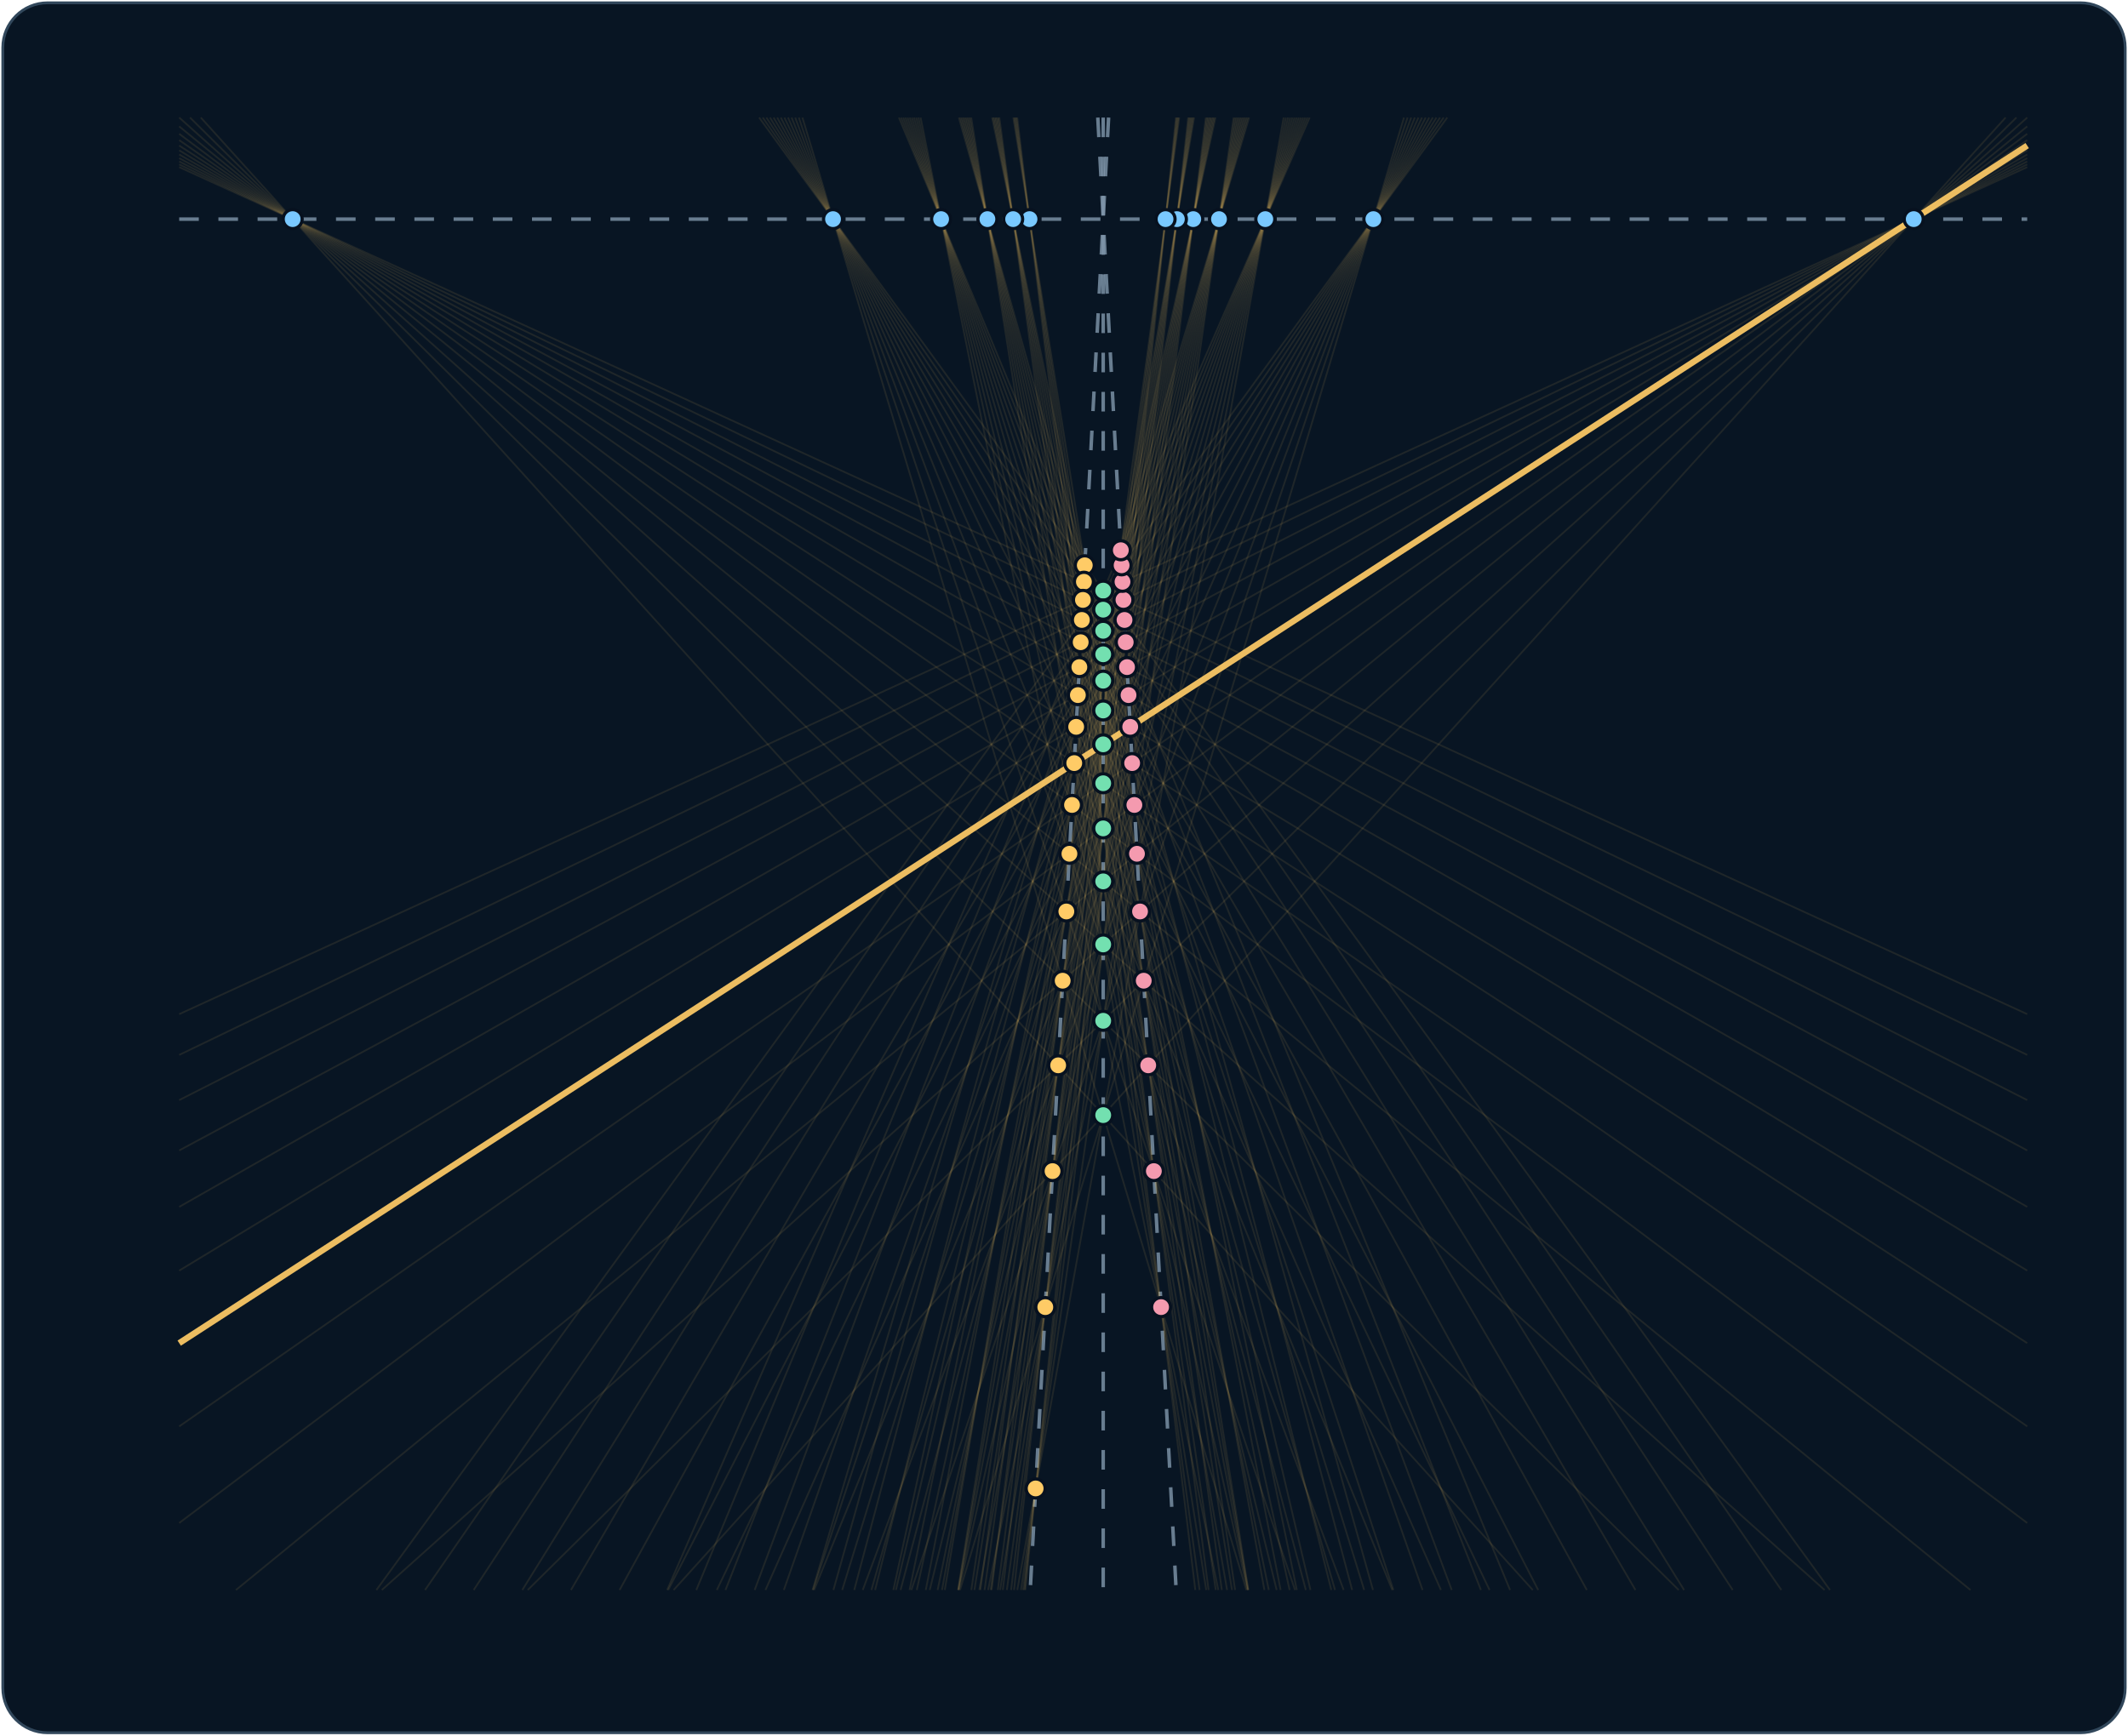
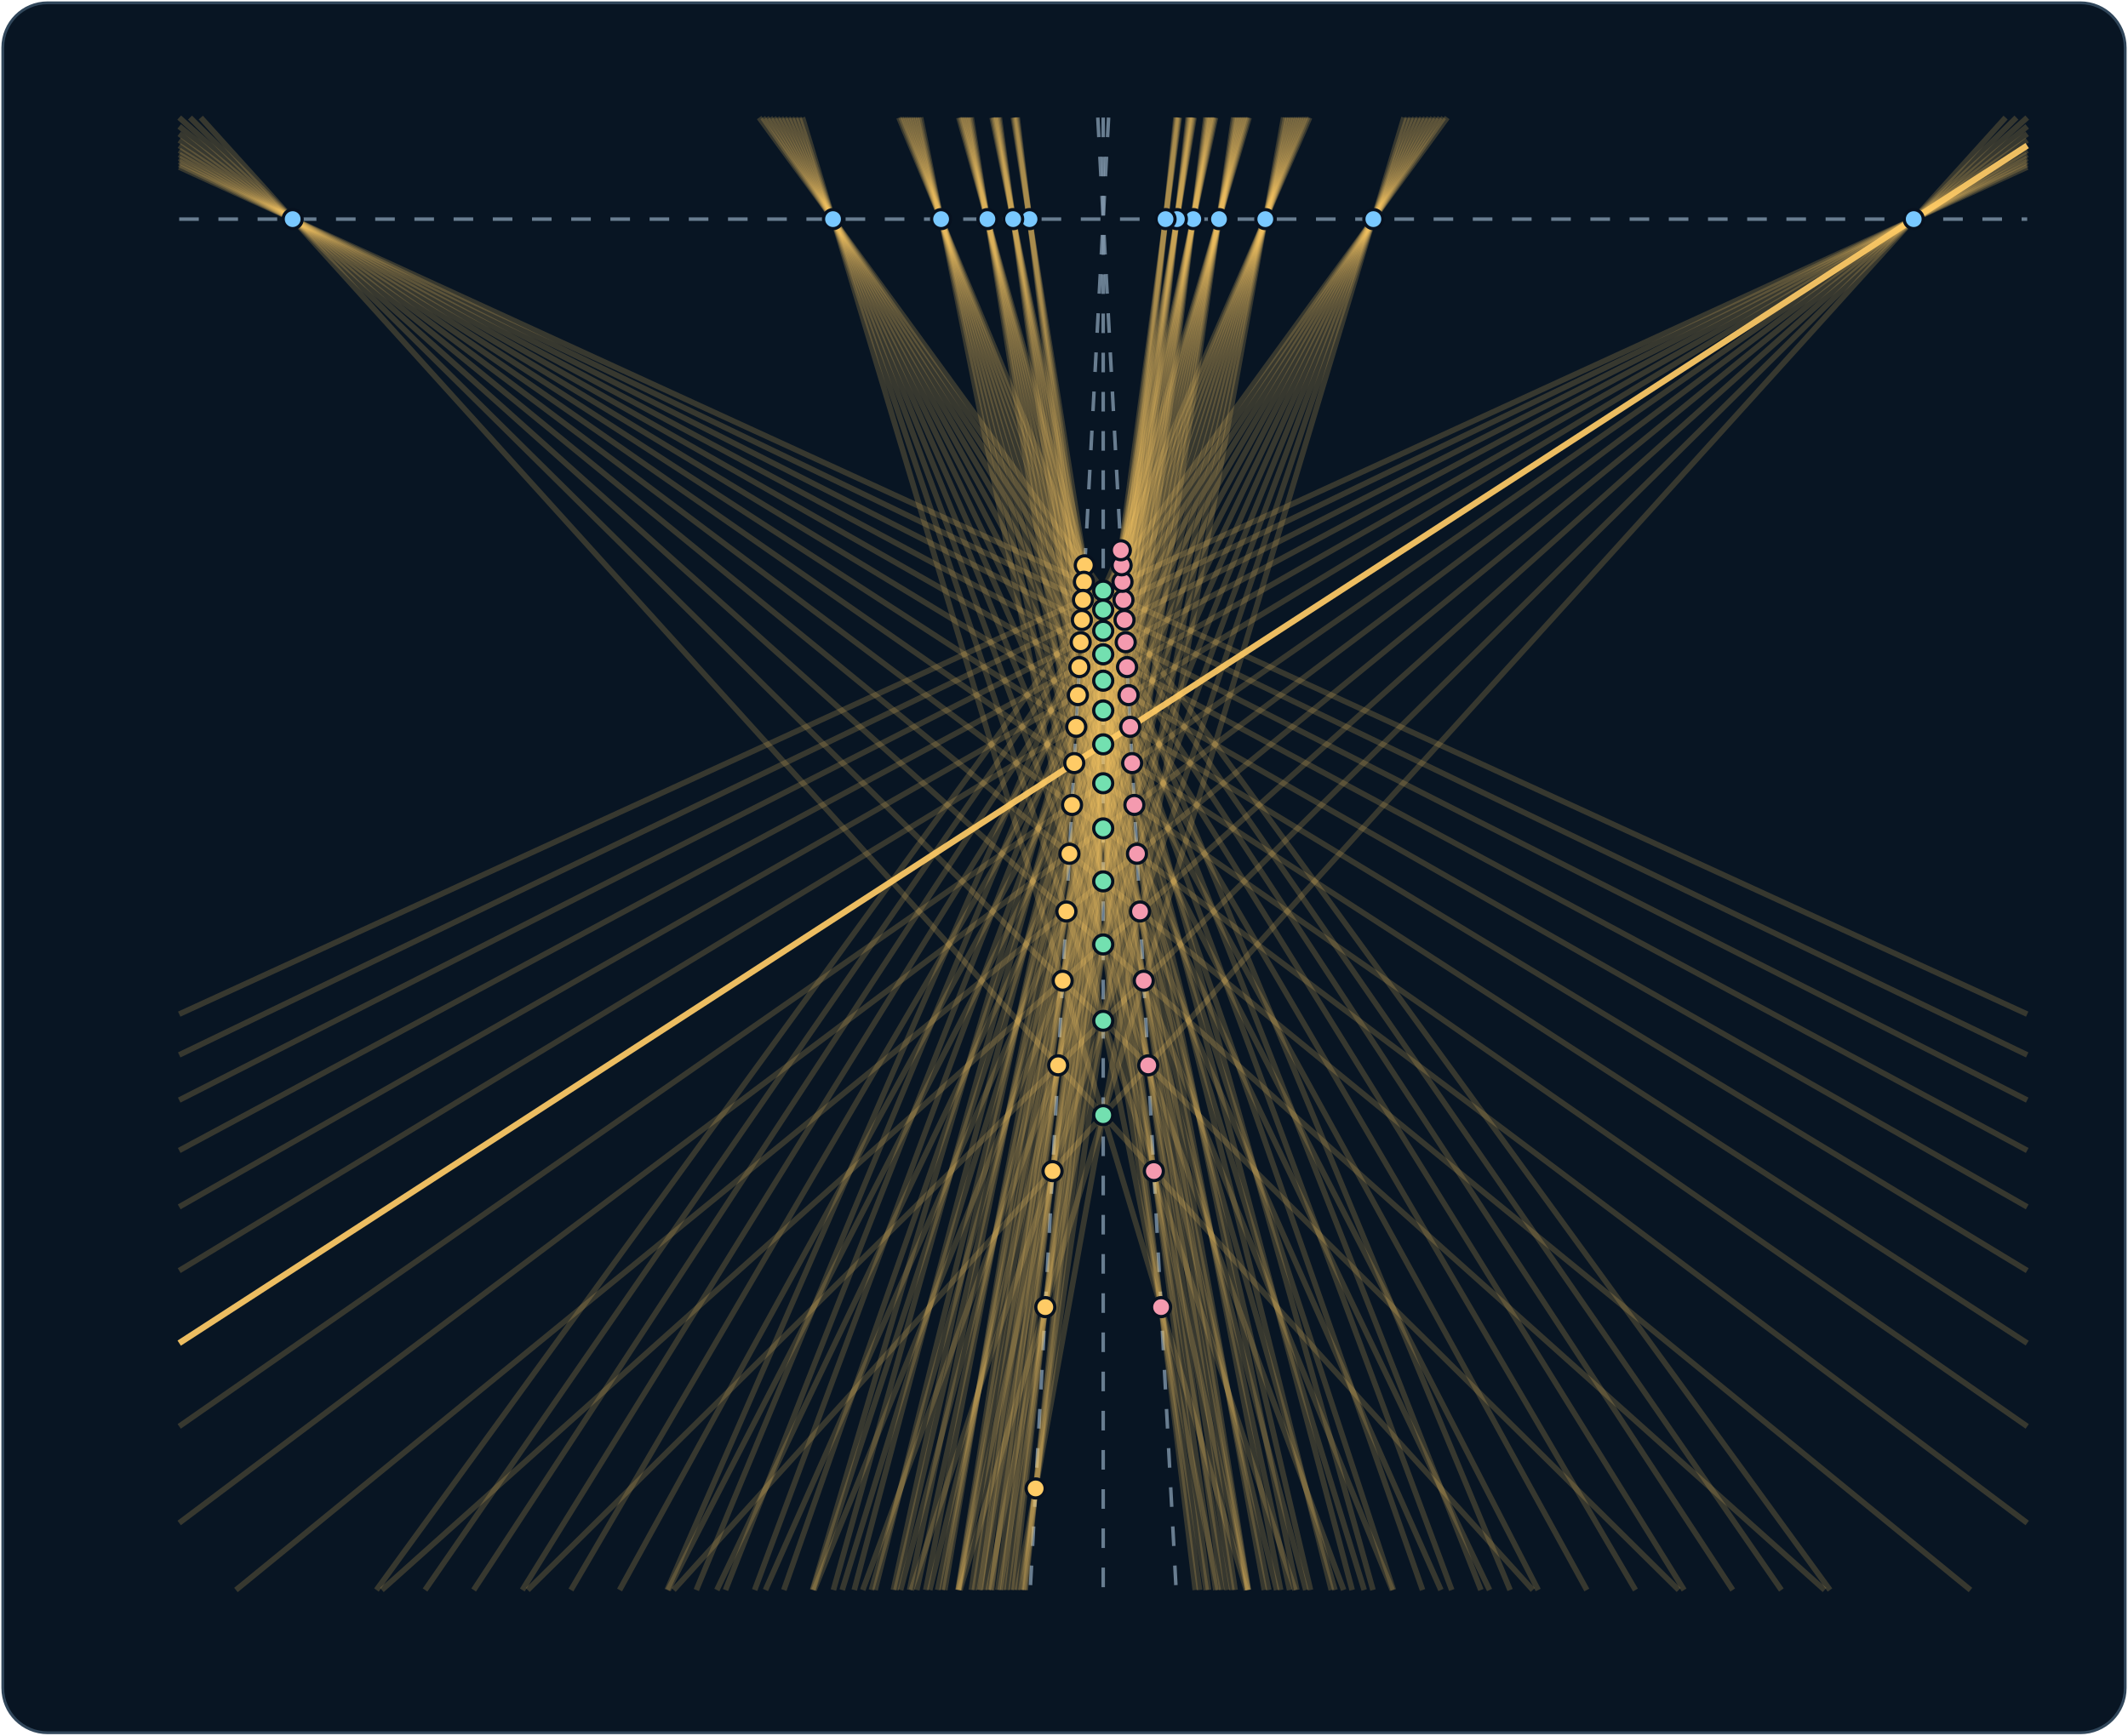
<svg xmlns="http://www.w3.org/2000/svg" viewBox="0 0 760 620" role="img" aria-labelledby="title desc">
  <style>
    .frame { fill: #081523; stroke: #31475b; stroke-width: 1; }
    .support { fill: none; stroke: #7e94a8; stroke-width: 1.25; stroke-dasharray: 7 7; stroke-opacity: .82; }
-     .four-line { fill: none; stroke: #ffcb66; stroke-width: .62; stroke-opacity: .095; }
+     .four-line { fill: none; stroke: #ffcb66; stroke-width: 2.0; stroke-opacity: .195; }
    .four-line.highlighted { stroke-width: 2.2; stroke-opacity: .92; }
    .point { stroke: #07111f; stroke-width: 1.15; }
    .family-a { fill: #79c8ff; } .family-b { fill: #73e0b0; }
    .family-c { fill: #ffcb66; } .family-d { fill: #f49aaf; }
  </style>
  <rect class="frame" x="1" y="1" width="758" height="618" rx="16" />
  <g class="support">
    <path d="M64 78.276L724 78.276" />
    <path d="M394 42L394 568" />
    <path d="M395.93 42L367.947 568" />
    <path d="M392.07 42L420.053 568" />
  </g>
  <g>
    <path class="four-line" d="M361.895 42L445.842 568" />
    <path class="four-line" d="M362.246 42L441.105 568" />
    <path class="four-line" d="M362.596 42L436.368 568" />
    <path class="four-line" d="M362.947 42L431.632 568" />
    <path class="four-line" d="M363.298 42L426.895 568" />
    <path class="four-line" d="M354.331 42L463.152 568" />
    <path class="four-line" d="M354.76 42L457.363 568" />
    <path class="four-line" d="M355.189 42L451.573 568" />
    <path class="four-line" d="M355.618 42L445.784 568" />
    <path class="four-line" d="M356.047 42L439.994 568" />
    <path class="four-line" d="M356.476 42L434.205 568" />
    <path class="four-line" d="M356.904 42L428.415 568" />
    <path class="four-line" d="M342.446 42L490.353 568" />
    <path class="four-line" d="M342.997 42L482.91 568" />
    <path class="four-line" d="M343.549 42L475.466 568" />
    <path class="four-line" d="M344.1 42L468.023 568" />
    <path class="four-line" d="M344.652 42L460.579 568" />
    <path class="four-line" d="M345.203 42L453.135 568" />
    <path class="four-line" d="M345.754 42L445.692 568" />
    <path class="four-line" d="M346.306 42L438.248 568" />
    <path class="four-line" d="M346.857 42L430.805 568" />
    <path class="four-line" d="M321.053 42L539.316 568" />
    <path class="four-line" d="M321.825 42L528.895 568" />
    <path class="four-line" d="M322.596 42L518.474 568" />
    <path class="four-line" d="M323.368 42L508.053 568" />
    <path class="four-line" d="M324.14 42L497.632 568" />
    <path class="four-line" d="M324.912 42L487.211 568" />
    <path class="four-line" d="M325.684 42L476.789 568" />
    <path class="four-line" d="M326.456 42L466.368 568" />
    <path class="four-line" d="M327.228 42L455.947 568" />
    <path class="four-line" d="M328 42L445.526 568" />
    <path class="four-line" d="M328.772 42L435.105 568" />
    <path class="four-line" d="M271.135 42L653.561 568" />
    <path class="four-line" d="M272.421 42L636.193 568" />
    <path class="four-line" d="M273.708 42L618.825 568" />
    <path class="four-line" d="M274.994 42L601.456 568" />
    <path class="four-line" d="M276.281 42L584.088 568" />
    <path class="four-line" d="M277.567 42L566.719 568" />
    <path class="four-line" d="M278.854 42L549.351 568" />
    <path class="four-line" d="M280.14 42L531.982 568" />
    <path class="four-line" d="M281.427 42L514.614 568" />
    <path class="four-line" d="M282.713 42L497.246 568" />
    <path class="four-line" d="M284 42L479.877 568" />
    <path class="four-line" d="M285.287 42L462.509 568" />
    <path class="four-line" d="M286.573 42L445.14 568" />
    <path class="four-line" d="M64 59.696L724 362.289" />
    <path class="four-line" d="M64 58.743L724 376.854" />
    <path class="four-line" d="M64 57.687L724 392.993" />
    <path class="four-line" d="M64 56.51L724 410.977" />
    <path class="four-line" d="M64 55.191L724 431.141" />
    <path class="four-line" d="M64 53.702L724 453.907" />
    <path class="four-line" d="M64 52.007L724 479.812" />
    <path class="four-line" d="M64 50.061L724 509.556" />
    <path class="four-line" d="M64 47.804L724 544.058" />
    <path class="four-line" d="M64 45.154L703.737 568" />
    <path class="four-line" d="M64 42L651.632 568" />
    <path class="four-line" d="M67.86 42L599.526 568" />
    <path class="four-line" d="M71.719 42L547.421 568" />
    <path class="four-line" d="M64 362.289L724 59.696" />
    <path class="four-line" d="M64 376.854L724 58.743" />
    <path class="four-line" d="M64 392.993L724 57.687" />
    <path class="four-line" d="M64 410.977L724 56.51" />
    <path class="four-line" d="M64 431.141L724 55.191" />
    <path class="four-line" d="M64 453.907L724 53.702" />
    <path class="four-line highlighted" d="M64 479.812L724 52.007" />
    <path class="four-line" d="M64 509.556L724 50.061" />
    <path class="four-line" d="M64 544.058L724 47.804" />
    <path class="four-line" d="M724 45.154L84.263 568" />
    <path class="four-line" d="M724 42L136.368 568" />
    <path class="four-line" d="M720.14 42L188.474 568" />
    <path class="four-line" d="M716.281 42L240.579 568" />
    <path class="four-line" d="M516.865 42L134.439 568" />
    <path class="four-line" d="M515.579 42L151.807 568" />
    <path class="four-line" d="M514.292 42L169.175 568" />
    <path class="four-line" d="M513.006 42L186.544 568" />
    <path class="four-line" d="M511.719 42L203.912 568" />
    <path class="four-line" d="M510.433 42L221.281 568" />
    <path class="four-line" d="M509.146 42L238.649 568" />
    <path class="four-line" d="M507.86 42L256.018 568" />
    <path class="four-line" d="M506.573 42L273.386 568" />
    <path class="four-line" d="M505.287 42L290.754 568" />
    <path class="four-line" d="M504 42L308.123 568" />
    <path class="four-line" d="M502.713 42L325.491 568" />
    <path class="four-line" d="M501.427 42L342.86 568" />
    <path class="four-line" d="M467.719 42L238.263 568" />
    <path class="four-line" d="M466.947 42L248.684 568" />
    <path class="four-line" d="M466.175 42L259.105 568" />
    <path class="four-line" d="M465.404 42L269.526 568" />
    <path class="four-line" d="M464.632 42L279.947 568" />
    <path class="four-line" d="M463.86 42L290.368 568" />
    <path class="four-line" d="M463.088 42L300.789 568" />
    <path class="four-line" d="M462.316 42L311.211 568" />
    <path class="four-line" d="M461.544 42L321.632 568" />
    <path class="four-line" d="M460.772 42L332.053 568" />
    <path class="four-line" d="M460 42L342.474 568" />
    <path class="four-line" d="M459.228 42L352.895 568" />
    <path class="four-line" d="M458.456 42L363.316 568" />
    <path class="four-line" d="M446.105 42L290.203 568" />
    <path class="four-line" d="M445.554 42L297.647 568" />
    <path class="four-line" d="M445.003 42L305.09 568" />
    <path class="four-line" d="M444.451 42L312.534 568" />
    <path class="four-line" d="M443.9 42L319.977 568" />
    <path class="four-line" d="M443.348 42L327.421 568" />
    <path class="four-line" d="M442.797 42L334.865 568" />
    <path class="four-line" d="M442.246 42L342.308 568" />
    <path class="four-line" d="M441.694 42L349.752 568" />
    <path class="four-line" d="M441.143 42L357.195 568" />
    <path class="four-line" d="M440.591 42L364.639 568" />
    <path class="four-line" d="M434.097 42L319.058 568" />
    <path class="four-line" d="M433.669 42L324.848 568" />
    <path class="four-line" d="M433.24 42L330.637 568" />
    <path class="four-line" d="M432.811 42L336.427 568" />
    <path class="four-line" d="M432.382 42L342.216 568" />
    <path class="four-line" d="M431.953 42L348.006 568" />
    <path class="four-line" d="M431.524 42L353.795 568" />
    <path class="four-line" d="M431.096 42L359.585 568" />
    <path class="four-line" d="M430.667 42L365.374 568" />
    <path class="four-line" d="M426.456 42L337.421 568" />
    <path class="four-line" d="M426.105 42L342.158 568" />
    <path class="four-line" d="M425.754 42L346.895 568" />
    <path class="four-line" d="M425.404 42L351.632 568" />
    <path class="four-line" d="M425.053 42L356.368 568" />
    <path class="four-line" d="M424.702 42L361.105 568" />
    <path class="four-line" d="M424.351 42L365.842 568" />
    <path class="four-line" d="M421.166 42L350.134 568" />
    <path class="four-line" d="M420.869 42L354.142 568" />
    <path class="four-line" d="M420.572 42L358.15 568" />
    <path class="four-line" d="M420.275 42L362.158 568" />
    <path class="four-line" d="M419.978 42L366.166 568" />
  </g>
  <g>
    <circle class="point family-a" cx="367.684" cy="78.276" r="3.4" />
    <circle class="point family-a" cx="361.836" cy="78.276" r="3.4" />
    <circle class="point family-a" cx="352.647" cy="78.276" r="3.4" />
    <circle class="point family-a" cx="336.105" cy="78.276" r="3.4" />
    <circle class="point family-a" cx="297.509" cy="78.276" r="3.4" />
    <circle class="point family-a" cx="104.526" cy="78.276" r="3.4" />
    <circle class="point family-a" cx="683.474" cy="78.276" r="3.4" />
    <circle class="point family-a" cx="490.491" cy="78.276" r="3.4" />
    <circle class="point family-a" cx="451.895" cy="78.276" r="3.4" />
    <circle class="point family-a" cx="435.353" cy="78.276" r="3.4" />
    <circle class="point family-a" cx="426.164" cy="78.276" r="3.4" />
    <circle class="point family-a" cx="420.316" cy="78.276" r="3.4" />
    <circle class="point family-a" cx="416.267" cy="78.276" r="3.4" />
    <circle class="point family-b" cx="394" cy="210.992" r="3.4" />
    <circle class="point family-b" cx="394" cy="217.798" r="3.4" />
    <circle class="point family-b" cx="394" cy="225.34" r="3.4" />
    <circle class="point family-b" cx="394" cy="233.744" r="3.4" />
    <circle class="point family-b" cx="394" cy="243.166" r="3.4" />
    <circle class="point family-b" cx="394" cy="253.804" r="3.4" />
    <circle class="point family-b" cx="394" cy="265.91" r="3.4" />
    <circle class="point family-b" cx="394" cy="279.808" r="3.4" />
    <circle class="point family-b" cx="394" cy="295.931" r="3.4" />
    <circle class="point family-b" cx="394" cy="314.858" r="3.4" />
    <circle class="point family-b" cx="394" cy="337.389" r="3.4" />
    <circle class="point family-b" cx="394" cy="364.664" r="3.4" />
    <circle class="point family-b" cx="394" cy="398.357" r="3.4" />
    <circle class="point family-c" cx="387.421" cy="201.944" r="3.4" />
    <circle class="point family-c" cx="387.108" cy="207.833" r="3.4" />
    <circle class="point family-c" cx="386.763" cy="214.31" r="3.4" />
    <circle class="point family-c" cx="386.382" cy="221.47" r="3.4" />
    <circle class="point family-c" cx="385.959" cy="229.425" r="3.4" />
    <circle class="point family-c" cx="385.486" cy="238.316" r="3.4" />
    <circle class="point family-c" cx="384.954" cy="248.319" r="3.4" />
    <circle class="point family-c" cx="384.351" cy="259.655" r="3.4" />
    <circle class="point family-c" cx="383.662" cy="272.611" r="3.4" />
    <circle class="point family-c" cx="382.866" cy="287.56" r="3.4" />
    <circle class="point family-c" cx="381.939" cy="305" r="3.4" />
    <circle class="point family-c" cx="380.842" cy="325.611" r="3.4" />
    <circle class="point family-c" cx="379.526" cy="350.345" r="3.4" />
    <circle class="point family-c" cx="377.918" cy="380.575" r="3.4" />
    <circle class="point family-c" cx="375.908" cy="418.362" r="3.4" />
    <circle class="point family-c" cx="373.323" cy="466.946" r="3.4" />
    <circle class="point family-c" cx="369.877" cy="531.724" r="3.4" />
    <circle class="point family-d" cx="414.677" cy="466.946" r="3.4" />
    <circle class="point family-d" cx="412.092" cy="418.362" r="3.4" />
    <circle class="point family-d" cx="410.082" cy="380.575" r="3.4" />
    <circle class="point family-d" cx="408.474" cy="350.345" r="3.4" />
    <circle class="point family-d" cx="407.158" cy="325.611" r="3.4" />
    <circle class="point family-d" cx="406.061" cy="305" r="3.4" />
    <circle class="point family-d" cx="405.134" cy="287.56" r="3.4" />
    <circle class="point family-d" cx="404.338" cy="272.611" r="3.4" />
    <circle class="point family-d" cx="403.649" cy="259.655" r="3.4" />
    <circle class="point family-d" cx="403.046" cy="248.319" r="3.4" />
    <circle class="point family-d" cx="402.514" cy="238.316" r="3.4" />
    <circle class="point family-d" cx="402.041" cy="229.425" r="3.4" />
    <circle class="point family-d" cx="401.618" cy="221.47" r="3.4" />
    <circle class="point family-d" cx="401.237" cy="214.31" r="3.4" />
    <circle class="point family-d" cx="400.892" cy="207.833" r="3.4" />
    <circle class="point family-d" cx="400.579" cy="201.944" r="3.4" />
    <circle class="point family-d" cx="400.293" cy="196.567" r="3.4" />
  </g>
</svg>
